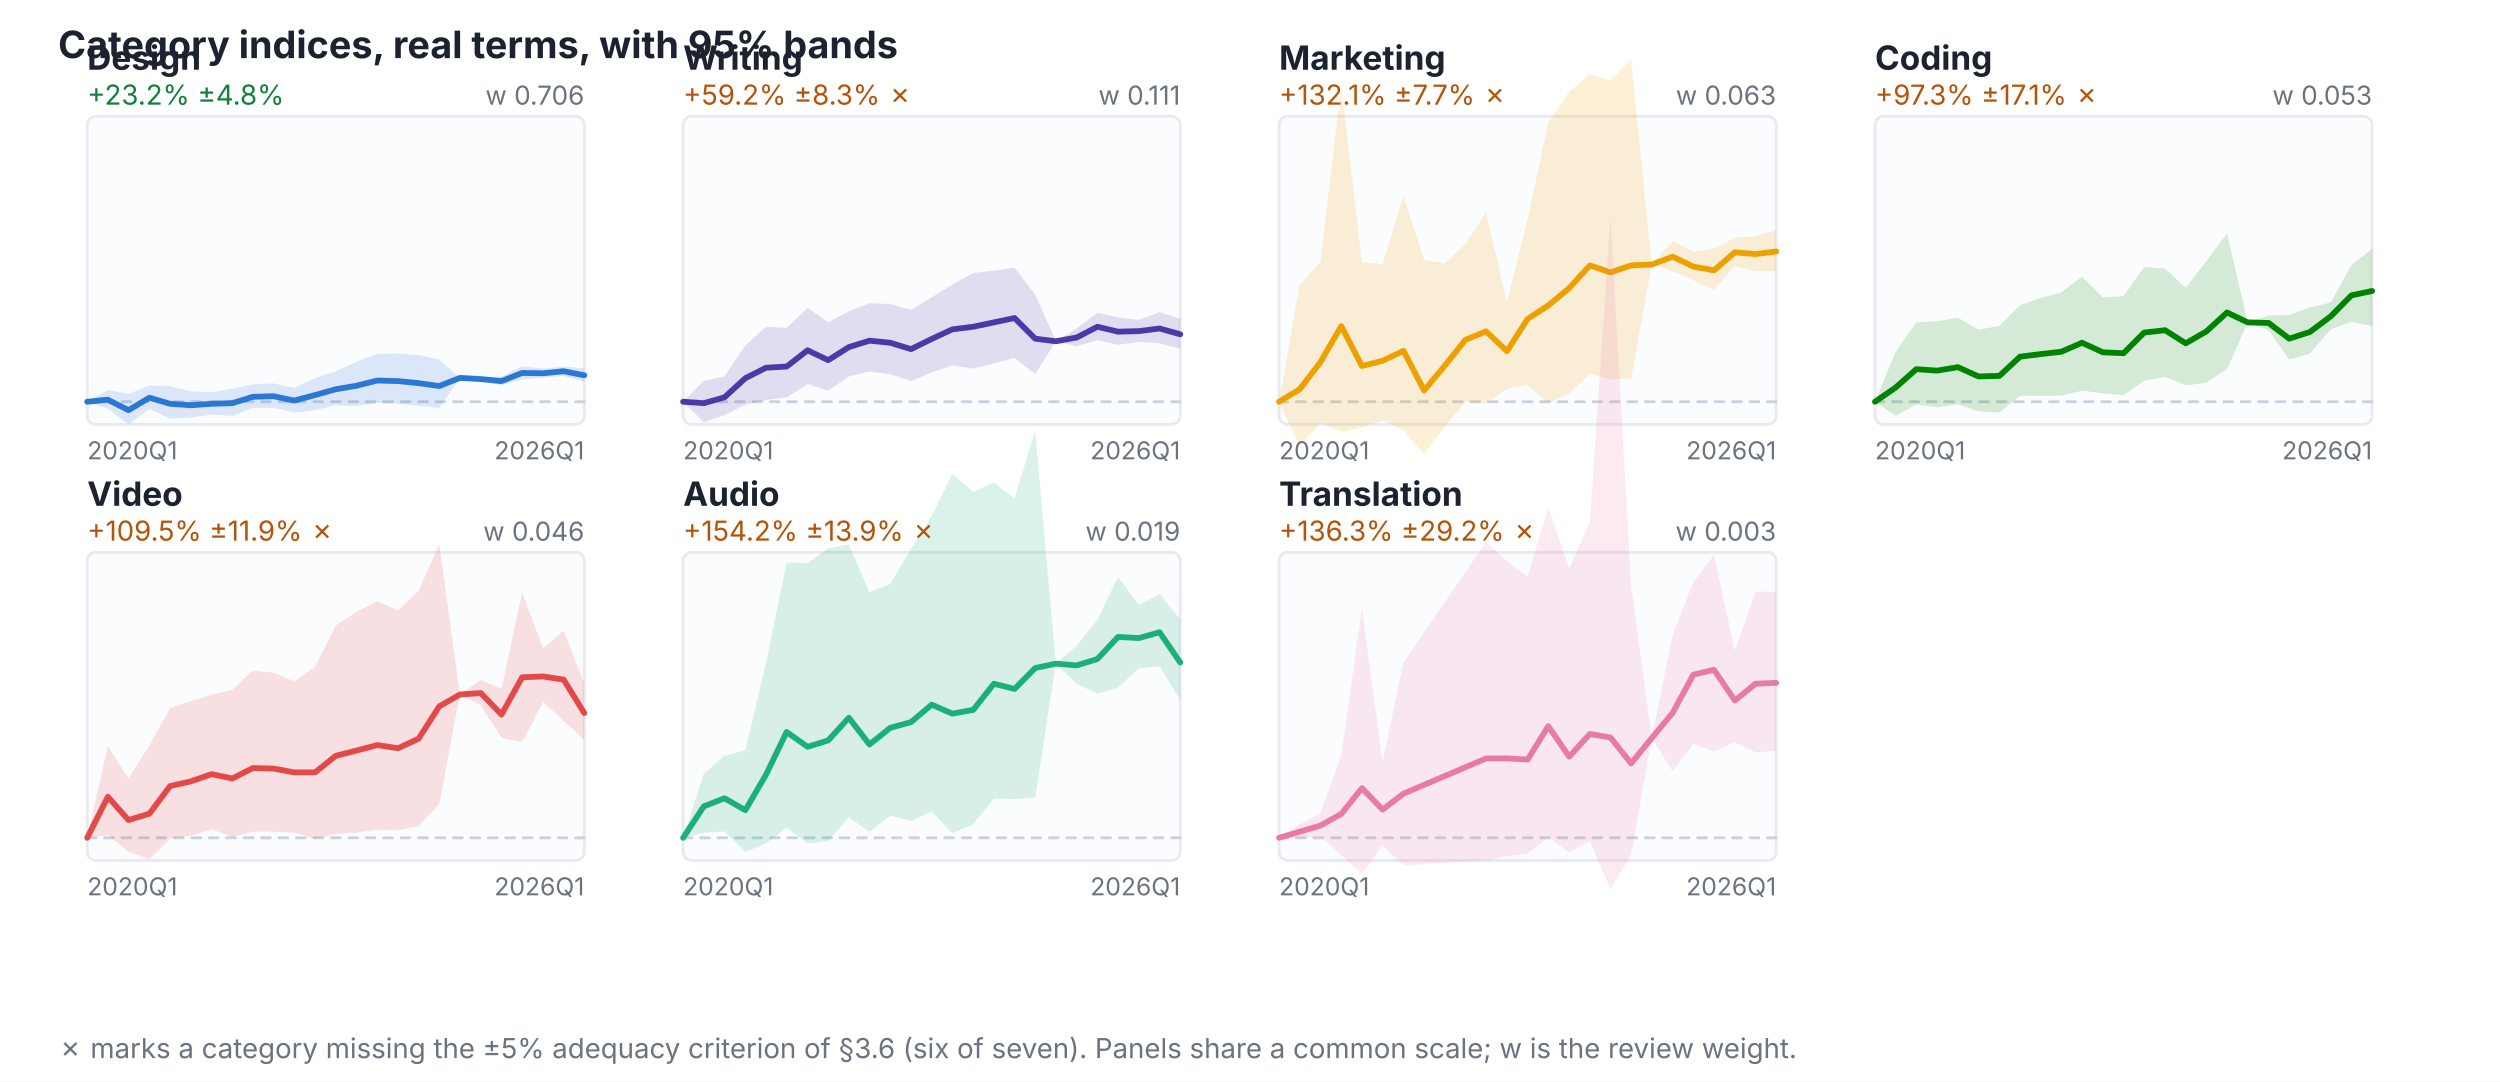
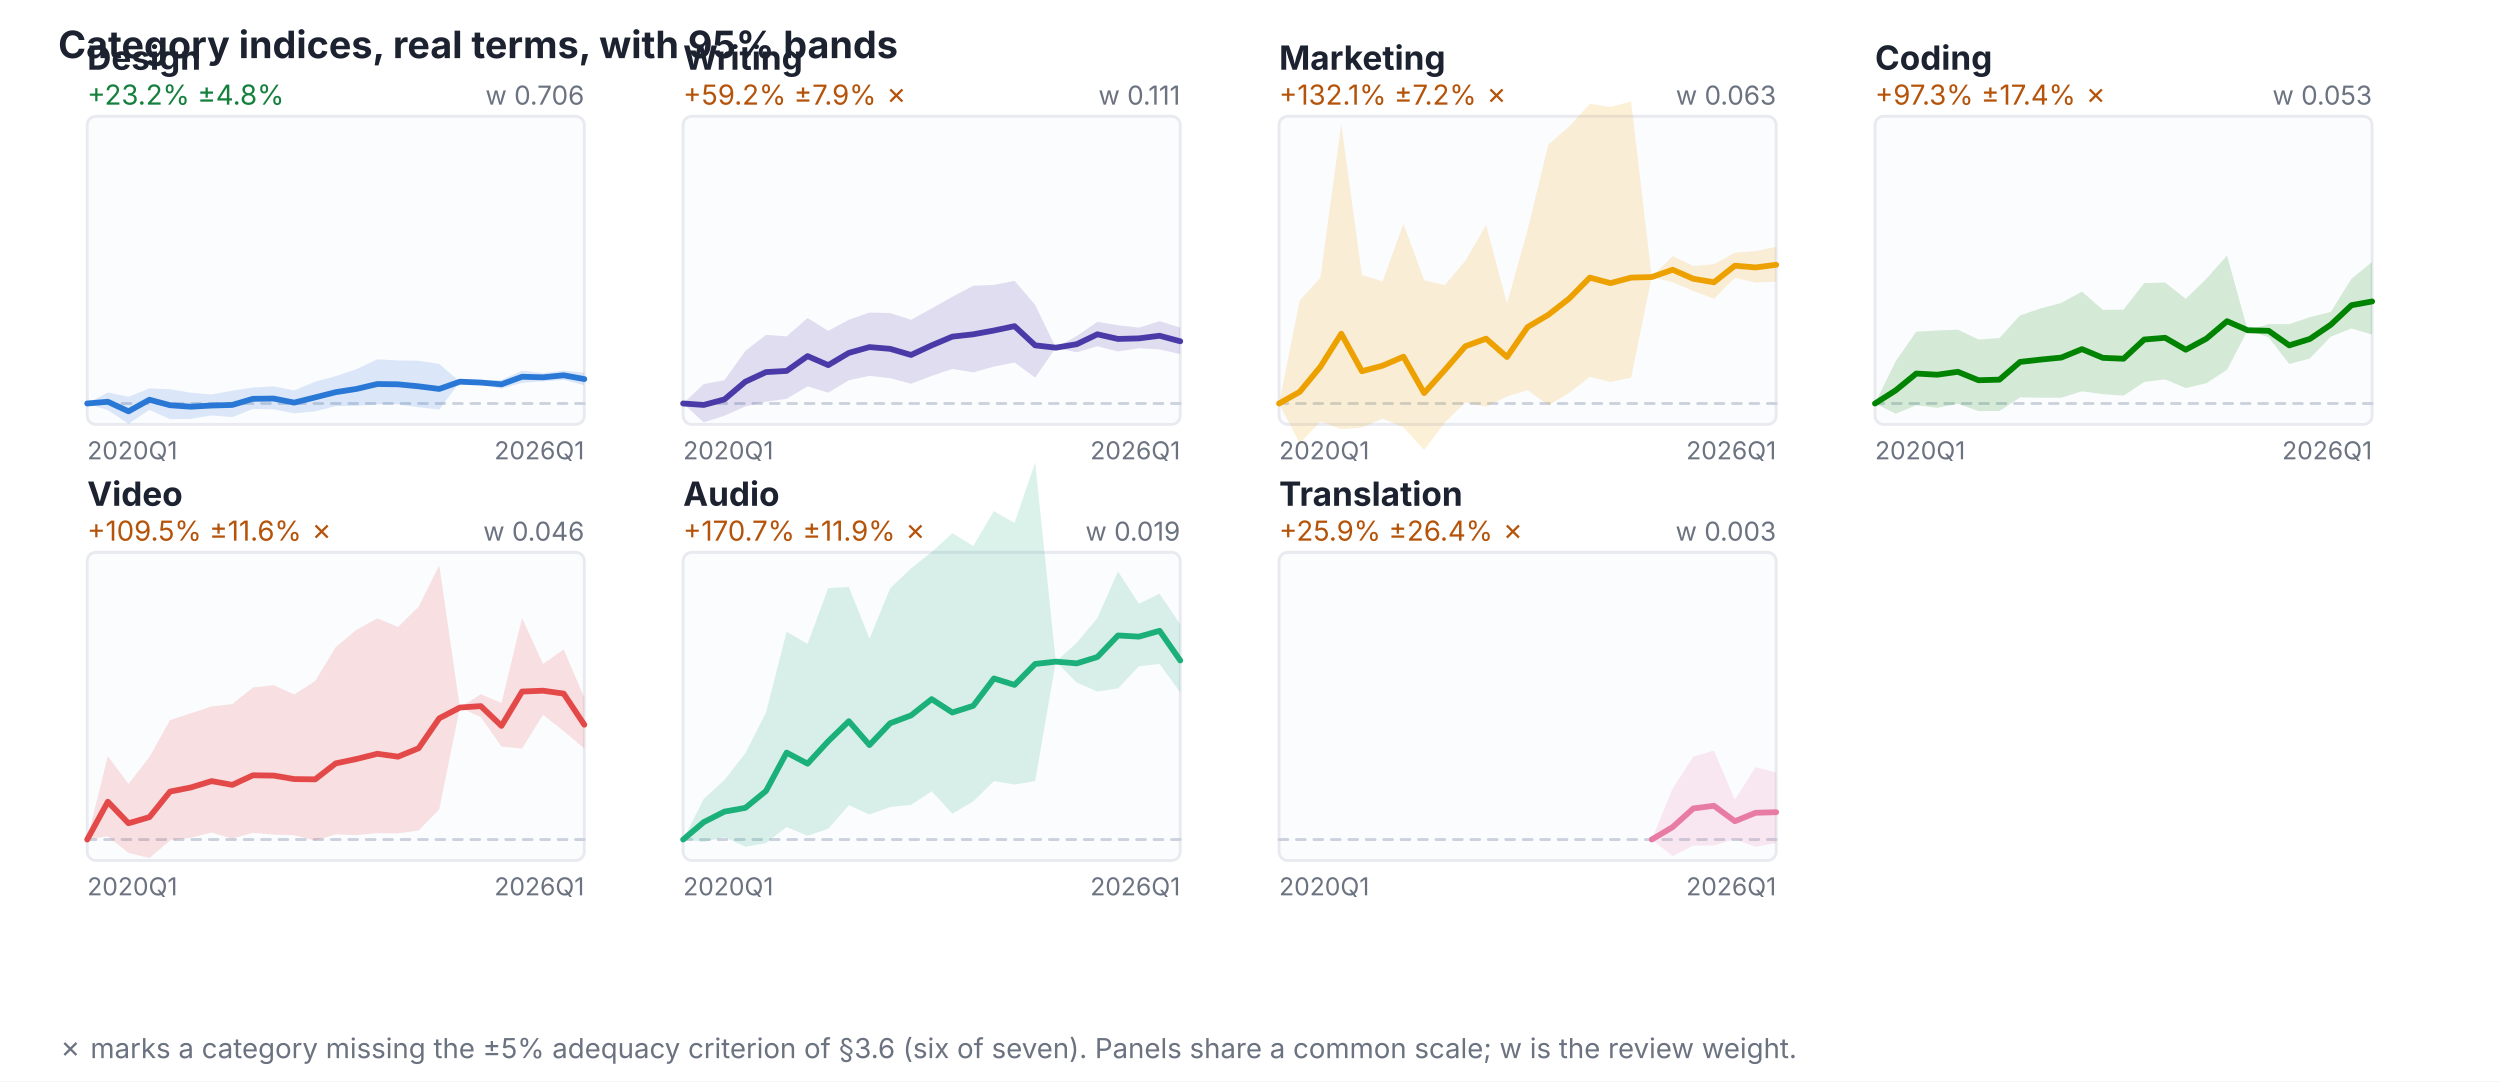
<svg xmlns="http://www.w3.org/2000/svg" viewBox="0 0 860 372" width="860" height="372" role="img" aria-labelledby="t d">
  <rect width="860" height="372" fill="#ffffff" />
  <text x="20.0" y="20.0" font-family="Inter, system-ui, -apple-system, Segoe UI, Roboto, Helvetica, Arial, sans-serif" font-size="13" fill="#1c2230" text-anchor="start" font-weight="700">Category indices, real terms, with 95% bands</text>
  <rect x="30" y="40" width="171" height="106" fill="#fbfcfe" stroke="#e8eaf0" stroke-width="1" rx="3" />
-   <path d="M 30 138.2 L 201 138.2" fill="none" stroke="#cbd2de" stroke-width="1" stroke-linejoin="round" stroke-linecap="round" opacity="1.0" stroke-dasharray="3 3" />
-   <path d="M 30.0 138.2 L 37.1 134.2 L 44.2 135.5 L 51.4 132.6 L 58.5 132.8 L 65.6 134.6 L 72.8 134.9 L 79.9 133.7 L 87.0 132.2 L 94.1 131.9 L 101.2 133.4 L 108.4 130.0 L 115.5 127.7 L 122.6 124.5 L 129.8 121.7 L 136.9 121.6 L 144.0 122.2 L 151.1 123.7 L 158.2 130.0 L 165.4 129.7 L 172.5 129.5 L 179.6 126.0 L 186.8 126.8 L 193.9 126.1 L 201.0 126.7 L 201.0 131.4 L 193.9 129.3 L 186.8 129.9 L 179.6 130.5 L 172.5 132.6 L 165.4 131.0 L 158.2 130.0 L 151.1 140.3 L 144.0 139.6 L 136.9 138.9 L 129.8 138.6 L 122.6 139.7 L 115.5 139.4 L 108.4 141.1 L 101.2 141.9 L 94.1 140.3 L 87.0 140.3 L 79.9 143.1 L 72.8 142.6 L 65.6 143.6 L 58.5 144.1 L 51.4 140.6 L 44.2 146.0 L 37.1 140.6 L 30.0 138.2 Z" fill="#2a78d6" stroke="none" stroke-width="0" stroke-linejoin="round" stroke-linecap="round" opacity="0.16" />
-   <path d="M 30.0 138.2 L 37.1 137.5 L 44.2 141.1 L 51.4 136.8 L 58.5 138.9 L 65.6 139.4 L 72.8 138.9 L 79.9 138.7 L 87.0 136.5 L 94.1 136.3 L 101.2 137.8 L 108.4 135.9 L 115.5 133.9 L 122.6 132.7 L 129.8 130.9 L 136.9 131.1 L 144.0 131.8 L 151.1 132.8 L 158.2 130.0 L 165.4 130.4 L 172.5 131.1 L 179.6 128.3 L 186.8 128.4 L 193.9 127.7 L 201.0 129.1" fill="none" stroke="#2a78d6" stroke-width="2.0" stroke-linejoin="round" stroke-linecap="round" opacity="1.0" />
+   <path d="M 30 138.8 L 201 138.8" fill="none" stroke="#cbd2de" stroke-width="1" stroke-linejoin="round" stroke-linecap="round" opacity="1.0" stroke-dasharray="3 3" />
+   <path d="M 30.0 138.8 L 37.1 135.0 L 44.2 136.5 L 51.4 133.6 L 58.5 133.9 L 65.6 135.1 L 72.8 135.7 L 79.9 134.4 L 87.0 133.3 L 94.1 132.9 L 101.2 134.3 L 108.4 131.3 L 115.5 129.4 L 122.6 127.0 L 129.8 123.6 L 136.9 124.0 L 144.0 124.1 L 151.1 125.2 L 158.2 131.3 L 165.4 131.0 L 172.5 130.7 L 179.6 127.5 L 186.8 128.3 L 193.9 127.5 L 201.0 128.2 L 201.0 132.5 L 193.9 130.7 L 186.8 131.2 L 179.6 131.7 L 172.5 133.7 L 165.4 132.2 L 158.2 131.3 L 151.1 140.9 L 144.0 140.1 L 136.9 139.1 L 129.8 139.1 L 122.6 139.6 L 115.5 139.7 L 108.4 141.5 L 101.2 142.2 L 94.1 140.8 L 87.0 140.7 L 79.9 143.5 L 72.8 142.9 L 65.6 144.1 L 58.5 144.2 L 51.4 141.0 L 44.2 145.8 L 37.1 141.1 L 30.0 138.8 Z" fill="#2a78d6" stroke="none" stroke-width="0" stroke-linejoin="round" stroke-linecap="round" opacity="0.16" />
+   <path d="M 30.0 138.8 L 37.1 138.2 L 44.2 141.5 L 51.4 137.5 L 58.5 139.4 L 65.6 139.9 L 72.8 139.5 L 79.9 139.3 L 87.0 137.2 L 94.1 137.1 L 101.2 138.5 L 108.4 136.7 L 115.5 134.9 L 122.6 133.8 L 129.8 132.1 L 136.9 132.2 L 144.0 132.9 L 151.1 133.8 L 158.2 131.3 L 165.4 131.6 L 172.5 132.2 L 179.6 129.6 L 186.8 129.8 L 193.9 129.1 L 201.0 130.4" fill="none" stroke="#2a78d6" stroke-width="2.0" stroke-linejoin="round" stroke-linecap="round" opacity="1.0" />
  <text x="30.0" y="24.0" font-family="Inter, system-ui, -apple-system, Segoe UI, Roboto, Helvetica, Arial, sans-serif" font-size="11.5" fill="#1c2230" text-anchor="start" font-weight="700">Design</text>
  <text x="30.0" y="36.0" font-family="Inter, system-ui, -apple-system, Segoe UI, Roboto, Helvetica, Arial, sans-serif" font-size="9.5" fill="#15803d" text-anchor="start" font-weight="400">+23.2%  ±4.8%</text>
  <text x="201.0" y="36.0" font-family="Inter, system-ui, -apple-system, Segoe UI, Roboto, Helvetica, Arial, sans-serif" font-size="9" fill="#6b7280" text-anchor="end" font-weight="400">w 0.706</text>
  <text x="30.0" y="158.0" font-family="Inter, system-ui, -apple-system, Segoe UI, Roboto, Helvetica, Arial, sans-serif" font-size="8.5" fill="#6b7280" text-anchor="start" font-weight="400">2020Q1</text>
  <text x="201.0" y="158.0" font-family="Inter, system-ui, -apple-system, Segoe UI, Roboto, Helvetica, Arial, sans-serif" font-size="8.5" fill="#6b7280" text-anchor="end" font-weight="400">2026Q1</text>
  <rect x="235" y="40" width="171" height="106" fill="#fbfcfe" stroke="#e8eaf0" stroke-width="1" rx="3" />
-   <path d="M 235 138.2 L 406 138.2" fill="none" stroke="#cbd2de" stroke-width="1" stroke-linejoin="round" stroke-linecap="round" opacity="1.0" stroke-dasharray="3 3" />
-   <path d="M 235.0 138.2 L 242.1 131.0 L 249.2 129.5 L 256.4 118.8 L 263.5 112.4 L 270.6 112.8 L 277.8 105.9 L 284.9 110.8 L 292.0 107.1 L 299.1 104.3 L 306.2 104.6 L 313.4 106.6 L 320.5 102.3 L 327.6 97.9 L 334.8 93.9 L 341.9 93.1 L 349.0 92.1 L 356.1 101.3 L 363.2 117.4 L 370.4 113.0 L 377.5 107.6 L 384.6 109.2 L 391.8 110.0 L 398.9 107.4 L 406.0 109.7 L 406.0 120.0 L 398.9 118.1 L 391.8 117.6 L 384.6 118.6 L 377.5 117.0 L 370.4 119.1 L 363.2 117.4 L 356.1 128.7 L 349.0 123.1 L 341.9 125.0 L 334.8 126.8 L 327.6 125.7 L 320.5 128.1 L 313.4 131.1 L 306.2 128.7 L 299.1 127.8 L 292.0 129.5 L 284.9 134.4 L 277.8 132.1 L 270.6 136.7 L 263.5 137.6 L 256.4 139.2 L 249.2 142.8 L 242.1 145.2 L 235.0 138.2 Z" fill="#4a3aa7" stroke="none" stroke-width="0" stroke-linejoin="round" stroke-linecap="round" opacity="0.16" />
-   <path d="M 235.0 138.2 L 242.1 138.7 L 249.2 136.7 L 256.4 130.1 L 263.5 126.5 L 270.6 126.1 L 277.8 120.5 L 284.9 123.9 L 292.0 119.4 L 299.1 117.2 L 306.2 117.9 L 313.4 120.1 L 320.5 116.6 L 327.6 113.3 L 334.8 112.4 L 341.9 110.9 L 349.0 109.4 L 356.1 116.5 L 363.2 117.4 L 370.4 116.1 L 377.5 112.4 L 384.6 114.1 L 391.8 113.9 L 398.9 113.0 L 406.0 115.0" fill="none" stroke="#4a3aa7" stroke-width="2.0" stroke-linejoin="round" stroke-linecap="round" opacity="1.0" />
+   <path d="M 235 138.8 L 406 138.8" fill="none" stroke="#cbd2de" stroke-width="1" stroke-linejoin="round" stroke-linecap="round" opacity="1.0" stroke-dasharray="3 3" />
+   <path d="M 235.0 138.8 L 242.1 132.1 L 249.2 130.8 L 256.4 120.7 L 263.5 115.2 L 270.6 115.7 L 277.8 109.4 L 284.9 113.8 L 292.0 110.0 L 299.1 107.5 L 306.2 107.7 L 313.4 110.0 L 320.5 106.1 L 327.6 102.1 L 334.8 98.3 L 341.9 98.0 L 349.0 96.6 L 356.1 104.9 L 363.2 119.6 L 370.4 115.6 L 377.5 110.7 L 384.6 111.9 L 391.8 112.7 L 398.9 110.5 L 406.0 112.7 L 406.0 121.8 L 398.9 120.2 L 391.8 119.8 L 384.6 120.9 L 377.5 119.1 L 370.4 121.2 L 363.2 119.6 L 356.1 129.9 L 349.0 124.7 L 341.9 126.1 L 334.8 128.1 L 327.6 126.9 L 320.5 129.3 L 313.4 132.0 L 306.2 130.1 L 299.1 129.3 L 292.0 130.8 L 284.9 135.1 L 277.8 132.9 L 270.6 137.2 L 263.5 138.2 L 256.4 139.8 L 249.2 143.0 L 242.1 145.3 L 235.0 138.8 Z" fill="#4a3aa7" stroke="none" stroke-width="0" stroke-linejoin="round" stroke-linecap="round" opacity="0.16" />
+   <path d="M 235.0 138.8 L 242.1 139.3 L 249.2 137.4 L 256.4 131.3 L 263.5 128.0 L 270.6 127.6 L 277.8 122.5 L 284.9 125.6 L 292.0 121.4 L 299.1 119.4 L 306.2 120.0 L 313.4 122.1 L 320.5 118.8 L 327.6 115.8 L 334.8 115.0 L 341.9 113.7 L 349.0 112.2 L 356.1 118.8 L 363.2 119.6 L 370.4 118.4 L 377.5 115.0 L 384.6 116.6 L 391.8 116.4 L 398.9 115.5 L 406.0 117.4" fill="none" stroke="#4a3aa7" stroke-width="2.0" stroke-linejoin="round" stroke-linecap="round" opacity="1.0" />
  <text x="235.0" y="24.0" font-family="Inter, system-ui, -apple-system, Segoe UI, Roboto, Helvetica, Arial, sans-serif" font-size="11.5" fill="#1c2230" text-anchor="start" font-weight="700">Writing</text>
-   <text x="235.0" y="36.0" font-family="Inter, system-ui, -apple-system, Segoe UI, Roboto, Helvetica, Arial, sans-serif" font-size="9.5" fill="#b45309" text-anchor="start" font-weight="400">+59.2%  ±8.3%  ✗</text>
+   <text x="235.0" y="36.0" font-family="Inter, system-ui, -apple-system, Segoe UI, Roboto, Helvetica, Arial, sans-serif" font-size="9.5" fill="#b45309" text-anchor="start" font-weight="400">+59.2%  ±7.9%  ✗</text>
  <text x="406.0" y="36.0" font-family="Inter, system-ui, -apple-system, Segoe UI, Roboto, Helvetica, Arial, sans-serif" font-size="9" fill="#6b7280" text-anchor="end" font-weight="400">w 0.111</text>
  <text x="235.0" y="158.0" font-family="Inter, system-ui, -apple-system, Segoe UI, Roboto, Helvetica, Arial, sans-serif" font-size="8.5" fill="#6b7280" text-anchor="start" font-weight="400">2020Q1</text>
  <text x="406.0" y="158.0" font-family="Inter, system-ui, -apple-system, Segoe UI, Roboto, Helvetica, Arial, sans-serif" font-size="8.5" fill="#6b7280" text-anchor="end" font-weight="400">2026Q1</text>
  <rect x="440" y="40" width="171" height="106" fill="#fbfcfe" stroke="#e8eaf0" stroke-width="1" rx="3" />
-   <path d="M 440 138.2 L 611 138.2" fill="none" stroke="#cbd2de" stroke-width="1" stroke-linejoin="round" stroke-linecap="round" opacity="1.0" stroke-dasharray="3 3" />
-   <path d="M 440.0 138.2 L 447.1 97.8 L 454.2 90.2 L 461.4 29.5 L 468.5 90.2 L 475.6 90.8 L 482.8 67.6 L 489.9 89.4 L 497.0 90.6 L 504.1 83.9 L 511.2 73.1 L 518.4 104.1 L 525.5 75.4 L 532.6 42.3 L 539.8 31.5 L 546.9 25.6 L 554.0 27.6 L 561.1 20.3 L 568.2 91.0 L 575.4 83.0 L 582.5 86.7 L 589.6 85.5 L 596.8 81.8 L 603.9 81.2 L 611.0 79.3 L 611.0 93.2 L 603.9 93.3 L 596.8 91.5 L 589.6 99.8 L 582.5 96.4 L 575.4 93.3 L 568.2 91.0 L 561.1 130.2 L 554.0 130.6 L 546.9 128.5 L 539.8 135.4 L 532.6 138.7 L 525.5 132.4 L 518.4 133.7 L 511.2 138.8 L 504.1 138.2 L 497.0 146.7 L 489.9 156.2 L 482.8 148.1 L 475.6 144.6 L 468.5 147.0 L 461.4 148.6 L 454.2 145.4 L 447.1 153.6 L 440.0 138.2 Z" fill="#eda100" stroke="none" stroke-width="0" stroke-linejoin="round" stroke-linecap="round" opacity="0.16" />
-   <path d="M 440.0 138.2 L 447.1 133.9 L 454.2 124.6 L 461.4 112.2 L 468.5 125.9 L 475.6 124.1 L 482.8 120.7 L 489.9 134.3 L 497.0 125.8 L 504.1 116.9 L 511.2 114.0 L 518.4 120.8 L 525.5 109.7 L 532.6 105.1 L 539.8 99.1 L 546.9 91.3 L 554.0 93.7 L 561.1 91.3 L 568.2 91.0 L 575.4 88.3 L 582.5 91.7 L 589.6 93.0 L 596.8 86.8 L 603.9 87.4 L 611.0 86.5" fill="none" stroke="#eda100" stroke-width="2.0" stroke-linejoin="round" stroke-linecap="round" opacity="1.0" />
+   <path d="M 440 138.8 L 611 138.8" fill="none" stroke="#cbd2de" stroke-width="1" stroke-linejoin="round" stroke-linecap="round" opacity="1.0" stroke-dasharray="3 3" />
+   <path d="M 440.0 138.8 L 447.1 103.3 L 454.2 95.6 L 461.4 42.7 L 468.5 94.6 L 475.6 96.8 L 482.8 77.0 L 489.9 96.4 L 497.0 98.1 L 504.1 89.7 L 511.2 77.4 L 518.4 104.4 L 525.5 79.1 L 532.6 49.8 L 539.8 43.5 L 546.9 35.7 L 554.0 36.8 L 561.1 34.9 L 568.2 95.3 L 575.4 88.1 L 582.5 91.5 L 589.6 90.9 L 596.8 86.9 L 603.9 86.4 L 611.0 84.9 L 611.0 96.9 L 603.9 97.2 L 596.8 95.6 L 589.6 102.8 L 582.5 100.1 L 575.4 97.1 L 568.2 95.3 L 561.1 129.9 L 554.0 131.4 L 546.9 129.6 L 539.8 135.2 L 532.6 139.4 L 525.5 134.2 L 518.4 136.4 L 511.2 139.9 L 504.1 138.4 L 497.0 145.4 L 489.9 154.8 L 482.8 147.0 L 475.6 144.0 L 468.5 147.1 L 461.4 147.6 L 454.2 145.0 L 447.1 152.5 L 440.0 138.8 Z" fill="#eda100" stroke="none" stroke-width="0" stroke-linejoin="round" stroke-linecap="round" opacity="0.16" />
+   <path d="M 440.0 138.8 L 447.1 134.8 L 454.2 126.2 L 461.4 114.8 L 468.5 127.7 L 475.6 125.8 L 482.8 122.7 L 489.9 135.2 L 497.0 127.3 L 504.1 119.1 L 511.2 116.5 L 518.4 122.8 L 525.5 112.5 L 532.6 108.3 L 539.8 102.7 L 546.9 95.5 L 554.0 97.4 L 561.1 95.5 L 568.2 95.3 L 575.4 92.8 L 582.5 95.9 L 589.6 97.1 L 596.8 91.4 L 603.9 92.0 L 611.0 91.1" fill="none" stroke="#eda100" stroke-width="2.0" stroke-linejoin="round" stroke-linecap="round" opacity="1.0" />
  <text x="440.0" y="24.0" font-family="Inter, system-ui, -apple-system, Segoe UI, Roboto, Helvetica, Arial, sans-serif" font-size="11.5" fill="#1c2230" text-anchor="start" font-weight="700">Marketing</text>
-   <text x="440.0" y="36.0" font-family="Inter, system-ui, -apple-system, Segoe UI, Roboto, Helvetica, Arial, sans-serif" font-size="9.5" fill="#b45309" text-anchor="start" font-weight="400">+132.1%  ±7.7%  ✗</text>
+   <text x="440.0" y="36.0" font-family="Inter, system-ui, -apple-system, Segoe UI, Roboto, Helvetica, Arial, sans-serif" font-size="9.5" fill="#b45309" text-anchor="start" font-weight="400">+132.1%  ±7.2%  ✗</text>
  <text x="611.0" y="36.0" font-family="Inter, system-ui, -apple-system, Segoe UI, Roboto, Helvetica, Arial, sans-serif" font-size="9" fill="#6b7280" text-anchor="end" font-weight="400">w 0.063</text>
  <text x="440.0" y="158.0" font-family="Inter, system-ui, -apple-system, Segoe UI, Roboto, Helvetica, Arial, sans-serif" font-size="8.5" fill="#6b7280" text-anchor="start" font-weight="400">2020Q1</text>
  <text x="611.0" y="158.0" font-family="Inter, system-ui, -apple-system, Segoe UI, Roboto, Helvetica, Arial, sans-serif" font-size="8.5" fill="#6b7280" text-anchor="end" font-weight="400">2026Q1</text>
  <rect x="645" y="40" width="171" height="106" fill="#fbfcfe" stroke="#e8eaf0" stroke-width="1" rx="3" />
-   <path d="M 645 138.2 L 816 138.2" fill="none" stroke="#cbd2de" stroke-width="1" stroke-linejoin="round" stroke-linecap="round" opacity="1.0" stroke-dasharray="3 3" />
-   <path d="M 645.0 138.2 L 652.1 121.0 L 659.2 110.9 L 666.4 110.5 L 673.5 109.3 L 680.6 113.4 L 687.8 112.1 L 694.9 105.0 L 702.0 102.5 L 709.1 100.6 L 716.2 95.2 L 723.4 102.3 L 730.5 101.9 L 737.6 91.8 L 744.8 92.4 L 751.9 99.0 L 759.0 89.8 L 766.1 80.3 L 773.2 110.9 L 780.4 108.5 L 787.5 108.3 L 794.6 105.8 L 801.8 104.0 L 808.9 91.2 L 816.0 85.7 L 816.0 112.2 L 808.9 110.7 L 801.8 113.3 L 794.6 121.6 L 787.5 123.7 L 780.4 113.6 L 773.2 110.9 L 766.1 127.0 L 759.0 131.6 L 751.9 132.6 L 744.8 129.6 L 737.6 131.0 L 730.5 135.9 L 723.4 135.3 L 716.2 134.4 L 709.1 136.1 L 702.0 136.1 L 694.9 136.1 L 687.8 141.9 L 680.6 141.5 L 673.5 139.1 L 666.4 140.1 L 659.2 139.1 L 652.1 143.0 L 645.0 138.2 Z" fill="#008300" stroke="none" stroke-width="0" stroke-linejoin="round" stroke-linecap="round" opacity="0.16" />
-   <path d="M 645.0 138.2 L 652.1 133.3 L 659.2 127.0 L 666.4 127.5 L 673.5 126.3 L 680.6 129.5 L 687.8 129.3 L 694.9 122.7 L 702.0 121.8 L 709.1 121.0 L 716.2 117.9 L 723.4 121.2 L 730.5 121.5 L 737.6 114.4 L 744.8 113.6 L 751.9 118.1 L 759.0 114.0 L 766.1 107.5 L 773.2 110.9 L 780.4 111.1 L 787.5 116.5 L 794.6 114.2 L 801.8 108.8 L 808.9 101.6 L 816.0 100.1" fill="none" stroke="#008300" stroke-width="2.0" stroke-linejoin="round" stroke-linecap="round" opacity="1.0" />
+   <path d="M 645 138.8 L 816 138.8" fill="none" stroke="#cbd2de" stroke-width="1" stroke-linejoin="round" stroke-linecap="round" opacity="1.0" stroke-dasharray="3 3" />
+   <path d="M 645.0 138.8 L 652.1 124.3 L 659.2 114.1 L 666.4 113.7 L 673.5 113.4 L 680.6 116.8 L 687.8 116.3 L 694.9 108.5 L 702.0 106.1 L 709.1 104.2 L 716.2 100.3 L 723.4 106.6 L 730.5 106.5 L 737.6 97.4 L 744.8 97.2 L 751.9 102.8 L 759.0 95.9 L 766.1 87.9 L 773.2 113.6 L 780.4 111.5 L 787.5 111.5 L 794.6 109.1 L 801.8 107.3 L 808.9 95.9 L 816.0 90.1 L 816.0 115.1 L 808.9 113.0 L 801.8 115.8 L 794.6 123.3 L 787.5 125.2 L 780.4 116.0 L 773.2 113.6 L 766.1 127.2 L 759.0 131.8 L 751.9 133.5 L 744.8 130.5 L 737.6 131.4 L 730.5 136.1 L 723.4 135.6 L 716.2 134.6 L 709.1 136.8 L 702.0 136.8 L 694.9 136.7 L 687.8 141.4 L 680.6 141.4 L 673.5 138.9 L 666.4 140.3 L 659.2 139.4 L 652.1 142.3 L 645.0 138.8 Z" fill="#008300" stroke="none" stroke-width="0" stroke-linejoin="round" stroke-linecap="round" opacity="0.16" />
+   <path d="M 645.0 138.8 L 652.1 134.3 L 659.2 128.5 L 666.4 128.9 L 673.5 127.9 L 680.6 130.8 L 687.8 130.6 L 694.9 124.5 L 702.0 123.7 L 709.1 123.0 L 716.2 120.1 L 723.4 123.1 L 730.5 123.4 L 737.6 116.8 L 744.8 116.2 L 751.9 120.3 L 759.0 116.5 L 766.1 110.5 L 773.2 113.6 L 780.4 113.8 L 787.5 118.8 L 794.6 116.6 L 801.8 111.7 L 808.9 105.0 L 816.0 103.7" fill="none" stroke="#008300" stroke-width="2.0" stroke-linejoin="round" stroke-linecap="round" opacity="1.0" />
  <text x="645.0" y="24.0" font-family="Inter, system-ui, -apple-system, Segoe UI, Roboto, Helvetica, Arial, sans-serif" font-size="11.5" fill="#1c2230" text-anchor="start" font-weight="700">Coding</text>
-   <text x="645.0" y="36.0" font-family="Inter, system-ui, -apple-system, Segoe UI, Roboto, Helvetica, Arial, sans-serif" font-size="9.5" fill="#b45309" text-anchor="start" font-weight="400">+97.3%  ±17.1%  ✗</text>
+   <text x="645.0" y="36.0" font-family="Inter, system-ui, -apple-system, Segoe UI, Roboto, Helvetica, Arial, sans-serif" font-size="9.5" fill="#b45309" text-anchor="start" font-weight="400">+97.3%  ±17.4%  ✗</text>
  <text x="816.0" y="36.0" font-family="Inter, system-ui, -apple-system, Segoe UI, Roboto, Helvetica, Arial, sans-serif" font-size="9" fill="#6b7280" text-anchor="end" font-weight="400">w 0.053</text>
  <text x="645.0" y="158.0" font-family="Inter, system-ui, -apple-system, Segoe UI, Roboto, Helvetica, Arial, sans-serif" font-size="8.5" fill="#6b7280" text-anchor="start" font-weight="400">2020Q1</text>
  <text x="816.0" y="158.0" font-family="Inter, system-ui, -apple-system, Segoe UI, Roboto, Helvetica, Arial, sans-serif" font-size="8.5" fill="#6b7280" text-anchor="end" font-weight="400">2026Q1</text>
  <rect x="30" y="190" width="171" height="106" fill="#fbfcfe" stroke="#e8eaf0" stroke-width="1" rx="3" />
-   <path d="M 30 288.2 L 201 288.2" fill="none" stroke="#cbd2de" stroke-width="1" stroke-linejoin="round" stroke-linecap="round" opacity="1.0" stroke-dasharray="3 3" />
-   <path d="M 30.0 288.2 L 37.1 256.6 L 44.2 267.8 L 51.4 256.4 L 58.5 243.6 L 65.6 241.2 L 72.8 239.0 L 79.9 237.3 L 87.0 230.7 L 94.1 231.4 L 101.2 234.4 L 108.4 229.3 L 115.5 215.2 L 122.6 210.5 L 129.8 206.8 L 136.9 210.0 L 144.0 203.2 L 151.1 187.2 L 158.2 238.9 L 165.4 233.9 L 172.5 236.9 L 179.6 203.8 L 186.8 223.0 L 193.9 217.0 L 201.0 235.0 L 201.0 254.5 L 193.9 248.0 L 186.8 241.5 L 179.6 255.3 L 172.5 253.8 L 165.4 242.7 L 158.2 238.9 L 151.1 276.6 L 144.0 284.2 L 136.9 285.6 L 129.8 285.4 L 122.6 286.4 L 115.5 286.9 L 108.4 288.6 L 101.2 286.4 L 94.1 286.1 L 87.0 286.1 L 79.9 287.9 L 72.8 285.2 L 65.6 287.5 L 58.5 288.5 L 51.4 295.6 L 44.2 293.0 L 37.1 287.3 L 30.0 288.2 Z" fill="#e34948" stroke="none" stroke-width="0" stroke-linejoin="round" stroke-linecap="round" opacity="0.16" />
-   <path d="M 30.0 288.2 L 37.1 274.1 L 44.2 282.1 L 51.4 279.9 L 58.5 270.4 L 65.6 268.8 L 72.8 266.3 L 79.9 267.8 L 87.0 264.2 L 94.1 264.4 L 101.2 265.7 L 108.4 265.7 L 115.5 260.0 L 122.6 258.2 L 129.8 256.3 L 136.9 257.4 L 144.0 254.1 L 151.1 243.0 L 158.2 238.9 L 165.4 238.4 L 172.5 245.8 L 179.6 233.0 L 186.8 232.7 L 193.9 233.8 L 201.0 245.3" fill="none" stroke="#e34948" stroke-width="2.0" stroke-linejoin="round" stroke-linecap="round" opacity="1.0" />
+   <path d="M 30 288.8 L 201 288.8" fill="none" stroke="#cbd2de" stroke-width="1" stroke-linejoin="round" stroke-linecap="round" opacity="1.0" stroke-dasharray="3 3" />
+   <path d="M 30.0 288.8 L 37.1 260.1 L 44.2 269.7 L 51.4 260.4 L 58.5 247.7 L 65.6 245.4 L 72.8 243.0 L 79.9 242.2 L 87.0 236.5 L 94.1 235.7 L 101.2 238.9 L 108.4 234.3 L 115.5 222.6 L 122.6 216.7 L 129.8 212.7 L 136.9 215.7 L 144.0 208.7 L 151.1 194.5 L 158.2 243.4 L 165.4 238.8 L 172.5 241.8 L 179.6 212.6 L 186.8 228.4 L 193.9 223.4 L 201.0 240.0 L 201.0 257.5 L 193.9 251.5 L 186.8 245.9 L 179.6 257.5 L 172.5 256.8 L 165.4 246.7 L 158.2 243.4 L 151.1 278.4 L 144.0 285.7 L 136.9 286.7 L 129.8 286.6 L 122.6 287.3 L 115.5 287.0 L 108.4 289.2 L 101.2 287.3 L 94.1 287.1 L 87.0 286.5 L 79.9 288.5 L 72.8 286.4 L 65.6 288.2 L 58.5 289.1 L 51.4 295.2 L 44.2 293.4 L 37.1 287.7 L 30.0 288.8 Z" fill="#e34948" stroke="none" stroke-width="0" stroke-linejoin="round" stroke-linecap="round" opacity="0.16" />
+   <path d="M 30.0 288.8 L 37.1 275.8 L 44.2 283.2 L 51.4 281.1 L 58.5 272.3 L 65.6 270.9 L 72.8 268.7 L 79.9 270.0 L 87.0 266.7 L 94.1 266.8 L 101.2 268.0 L 108.4 268.1 L 115.5 262.6 L 122.6 261.1 L 129.8 259.3 L 136.9 260.3 L 144.0 257.4 L 151.1 247.1 L 158.2 243.4 L 165.4 242.9 L 172.5 249.7 L 179.6 237.9 L 186.8 237.6 L 193.9 238.6 L 201.0 249.3" fill="none" stroke="#e34948" stroke-width="2.0" stroke-linejoin="round" stroke-linecap="round" opacity="1.0" />
  <text x="30.0" y="174.0" font-family="Inter, system-ui, -apple-system, Segoe UI, Roboto, Helvetica, Arial, sans-serif" font-size="11.5" fill="#1c2230" text-anchor="start" font-weight="700">Video</text>
-   <text x="30.0" y="186.0" font-family="Inter, system-ui, -apple-system, Segoe UI, Roboto, Helvetica, Arial, sans-serif" font-size="9.5" fill="#b45309" text-anchor="start" font-weight="400">+109.5%  ±11.9%  ✗</text>
+   <text x="30.0" y="186.0" font-family="Inter, system-ui, -apple-system, Segoe UI, Roboto, Helvetica, Arial, sans-serif" font-size="9.5" fill="#b45309" text-anchor="start" font-weight="400">+109.5%  ±11.6%  ✗</text>
  <text x="201.0" y="186.0" font-family="Inter, system-ui, -apple-system, Segoe UI, Roboto, Helvetica, Arial, sans-serif" font-size="9" fill="#6b7280" text-anchor="end" font-weight="400">w 0.046</text>
  <text x="30.0" y="308.0" font-family="Inter, system-ui, -apple-system, Segoe UI, Roboto, Helvetica, Arial, sans-serif" font-size="8.5" fill="#6b7280" text-anchor="start" font-weight="400">2020Q1</text>
  <text x="201.0" y="308.0" font-family="Inter, system-ui, -apple-system, Segoe UI, Roboto, Helvetica, Arial, sans-serif" font-size="8.5" fill="#6b7280" text-anchor="end" font-weight="400">2026Q1</text>
  <rect x="235" y="190" width="171" height="106" fill="#fbfcfe" stroke="#e8eaf0" stroke-width="1" rx="3" />
-   <path d="M 235 288.2 L 406 288.2" fill="none" stroke="#cbd2de" stroke-width="1" stroke-linejoin="round" stroke-linecap="round" opacity="1.0" stroke-dasharray="3 3" />
-   <path d="M 235.0 288.2 L 242.1 266.2 L 249.2 260.0 L 256.4 258.1 L 263.5 228.1 L 270.6 193.5 L 277.8 193.7 L 284.9 188.6 L 292.0 187.3 L 299.1 203.7 L 306.2 200.9 L 313.4 188.8 L 320.5 177.5 L 327.6 162.9 L 334.8 169.2 L 341.9 165.9 L 349.0 171.5 L 356.1 148.1 L 363.2 228.3 L 370.4 222.1 L 377.5 213.2 L 384.6 198.4 L 391.8 208.1 L 398.9 204.4 L 406.0 213.0 L 406.0 240.8 L 398.9 229.2 L 391.8 229.9 L 384.6 236.5 L 377.5 238.6 L 370.4 235.3 L 363.2 228.3 L 356.1 274.3 L 349.0 274.9 L 341.9 274.7 L 334.8 283.6 L 327.6 286.6 L 320.5 279.2 L 313.4 282.4 L 306.2 280.6 L 299.1 286.2 L 292.0 281.1 L 284.9 289.3 L 277.8 290.2 L 270.6 284.7 L 263.5 290.1 L 256.4 293.1 L 249.2 286.0 L 242.1 286.5 L 235.0 288.2 Z" fill="#1baf7a" stroke="none" stroke-width="0" stroke-linejoin="round" stroke-linecap="round" opacity="0.16" />
-   <path d="M 235.0 288.2 L 242.1 277.4 L 249.2 274.6 L 256.4 278.7 L 263.5 266.5 L 270.6 251.8 L 277.8 256.9 L 284.9 254.7 L 292.0 246.9 L 299.1 256.1 L 306.2 250.4 L 313.4 248.4 L 320.5 242.4 L 327.6 245.5 L 334.8 244.2 L 341.9 235.2 L 349.0 237.0 L 356.1 229.8 L 363.2 228.3 L 370.4 228.9 L 377.5 226.7 L 384.6 219.1 L 391.8 219.5 L 398.9 217.5 L 406.0 227.9" fill="none" stroke="#1baf7a" stroke-width="2.0" stroke-linejoin="round" stroke-linecap="round" opacity="1.0" />
+   <path d="M 235 288.8 L 406 288.8" fill="none" stroke="#cbd2de" stroke-width="1" stroke-linejoin="round" stroke-linecap="round" opacity="1.0" stroke-dasharray="3 3" />
+   <path d="M 235.0 288.8 L 242.1 274.8 L 249.2 268.3 L 256.4 259.1 L 263.5 245.1 L 270.6 217.3 L 277.8 221.5 L 284.9 202.3 L 292.0 201.9 L 299.1 219.7 L 306.2 202.4 L 313.4 195.5 L 320.5 189.9 L 327.6 183.4 L 334.8 187.8 L 341.9 175.8 L 349.0 179.9 L 356.1 159.0 L 363.2 227.6 L 370.4 221.1 L 377.5 212.6 L 384.6 196.6 L 391.8 207.7 L 398.9 204.2 L 406.0 214.8 L 406.0 238.2 L 398.9 228.4 L 391.8 229.2 L 384.6 236.8 L 377.5 237.9 L 370.4 234.8 L 363.2 227.6 L 356.1 268.7 L 349.0 269.9 L 341.9 268.7 L 334.8 275.7 L 327.6 279.9 L 320.5 272.2 L 313.4 276.9 L 306.2 277.6 L 299.1 280.2 L 292.0 277.0 L 284.9 285.1 L 277.8 287.5 L 270.6 284.5 L 263.5 290.0 L 256.4 291.3 L 249.2 288.0 L 242.1 289.6 L 235.0 288.8 Z" fill="#1baf7a" stroke="none" stroke-width="0" stroke-linejoin="round" stroke-linecap="round" opacity="0.16" />
+   <path d="M 235.0 288.8 L 242.1 282.8 L 249.2 279.2 L 256.4 277.9 L 263.5 272.1 L 270.6 258.9 L 277.8 262.7 L 284.9 255.0 L 292.0 248.1 L 299.1 256.3 L 306.2 248.8 L 313.4 246.1 L 320.5 240.5 L 327.6 245.1 L 334.8 242.8 L 341.9 233.4 L 349.0 235.6 L 356.1 228.4 L 363.2 227.6 L 370.4 228.2 L 377.5 226.0 L 384.6 218.6 L 391.8 219.0 L 398.9 217.0 L 406.0 227.2" fill="none" stroke="#1baf7a" stroke-width="2.0" stroke-linejoin="round" stroke-linecap="round" opacity="1.0" />
  <text x="235.0" y="174.0" font-family="Inter, system-ui, -apple-system, Segoe UI, Roboto, Helvetica, Arial, sans-serif" font-size="11.5" fill="#1c2230" text-anchor="start" font-weight="700">Audio</text>
-   <text x="235.0" y="186.0" font-family="Inter, system-ui, -apple-system, Segoe UI, Roboto, Helvetica, Arial, sans-serif" font-size="9.5" fill="#b45309" text-anchor="start" font-weight="400">+154.2%  ±13.9%  ✗</text>
+   <text x="235.0" y="186.0" font-family="Inter, system-ui, -apple-system, Segoe UI, Roboto, Helvetica, Arial, sans-serif" font-size="9.5" fill="#b45309" text-anchor="start" font-weight="400">+170.7%  ±11.9%  ✗</text>
  <text x="406.0" y="186.0" font-family="Inter, system-ui, -apple-system, Segoe UI, Roboto, Helvetica, Arial, sans-serif" font-size="9" fill="#6b7280" text-anchor="end" font-weight="400">w 0.019</text>
  <text x="235.0" y="308.0" font-family="Inter, system-ui, -apple-system, Segoe UI, Roboto, Helvetica, Arial, sans-serif" font-size="8.5" fill="#6b7280" text-anchor="start" font-weight="400">2020Q1</text>
  <text x="406.0" y="308.0" font-family="Inter, system-ui, -apple-system, Segoe UI, Roboto, Helvetica, Arial, sans-serif" font-size="8.5" fill="#6b7280" text-anchor="end" font-weight="400">2026Q1</text>
  <rect x="440" y="190" width="171" height="106" fill="#fbfcfe" stroke="#e8eaf0" stroke-width="1" rx="3" />
-   <path d="M 440 288.2 L 611 288.2" fill="none" stroke="#cbd2de" stroke-width="1" stroke-linejoin="round" stroke-linecap="round" opacity="1.0" stroke-dasharray="3 3" />
-   <path d="M 440.0 288.2 L 447.1 283.6 L 454.2 279.7 L 461.4 259.8 L 468.5 209.2 L 475.6 262.1 L 482.8 227.9 L 511.2 186.4 L 518.4 193.0 L 525.5 198.3 L 532.6 174.4 L 539.8 195.5 L 546.9 179.8 L 554.0 74.6 L 561.1 201.3 L 568.2 253.9 L 575.4 218.3 L 582.5 200.3 L 589.6 190.9 L 596.8 223.9 L 603.9 203.5 L 611.0 203.6 L 611.0 258.3 L 603.9 258.8 L 596.8 255.3 L 589.6 258.5 L 582.5 255.9 L 575.4 265.4 L 568.2 253.9 L 561.1 294.1 L 554.0 305.9 L 546.9 289.3 L 539.8 293.3 L 532.6 288.0 L 525.5 293.6 L 518.4 294.5 L 511.2 296.0 L 482.8 297.7 L 475.6 290.8 L 468.5 300.6 L 461.4 294.2 L 454.2 287.9 L 447.1 288.4 L 440.0 288.2 Z" fill="#e87ba4" stroke="none" stroke-width="0" stroke-linejoin="round" stroke-linecap="round" opacity="0.16" />
-   <path d="M 440.0 288.2 L 447.1 286.1 L 454.2 284.0 L 461.4 280.0 L 468.5 271.1 L 475.6 278.5 L 482.8 273.0 L 511.2 260.9 L 518.4 260.9 L 525.5 261.3 L 532.6 249.8 L 539.8 260.3 L 546.9 252.5 L 554.0 253.7 L 561.1 262.6 L 568.2 253.9 L 575.4 245.2 L 582.5 232.1 L 589.6 230.4 L 596.8 241.0 L 603.9 235.2 L 611.0 234.9" fill="none" stroke="#e87ba4" stroke-width="2.0" stroke-linejoin="round" stroke-linecap="round" opacity="1.0" />
+   <path d="M 440 288.8 L 611 288.8" fill="none" stroke="#cbd2de" stroke-width="1" stroke-linejoin="round" stroke-linecap="round" opacity="1.0" stroke-dasharray="3 3" />
+   <path d="M 568.2 288.8 L 575.4 271.2 L 582.5 260.3 L 589.6 258.2 L 596.8 275.1 L 603.9 263.9 L 611.0 265.7 L 611.0 290.0 L 603.9 291.3 L 596.8 288.7 L 589.6 290.8 L 582.5 290.9 L 575.4 294.5 L 568.2 288.8 Z" fill="#e87ba4" stroke="none" stroke-width="0" stroke-linejoin="round" stroke-linecap="round" opacity="0.16" />
+   <path d="M 568.2 288.8 L 575.4 284.5 L 582.5 278.1 L 589.6 277.2 L 596.8 282.5 L 603.9 279.6 L 611.0 279.4" fill="none" stroke="#e87ba4" stroke-width="2.0" stroke-linejoin="round" stroke-linecap="round" opacity="1.0" />
  <text x="440.0" y="174.0" font-family="Inter, system-ui, -apple-system, Segoe UI, Roboto, Helvetica, Arial, sans-serif" font-size="11.5" fill="#1c2230" text-anchor="start" font-weight="700">Translation</text>
-   <text x="440.0" y="186.0" font-family="Inter, system-ui, -apple-system, Segoe UI, Roboto, Helvetica, Arial, sans-serif" font-size="9.5" fill="#b45309" text-anchor="start" font-weight="400">+136.3%  ±29.2%  ✗</text>
+   <text x="440.0" y="186.0" font-family="Inter, system-ui, -apple-system, Segoe UI, Roboto, Helvetica, Arial, sans-serif" font-size="9.5" fill="#b45309" text-anchor="start" font-weight="400">+25.9%  ±26.4%  ✗</text>
  <text x="611.0" y="186.0" font-family="Inter, system-ui, -apple-system, Segoe UI, Roboto, Helvetica, Arial, sans-serif" font-size="9" fill="#6b7280" text-anchor="end" font-weight="400">w 0.003</text>
  <text x="440.0" y="308.0" font-family="Inter, system-ui, -apple-system, Segoe UI, Roboto, Helvetica, Arial, sans-serif" font-size="8.5" fill="#6b7280" text-anchor="start" font-weight="400">2020Q1</text>
  <text x="611.0" y="308.0" font-family="Inter, system-ui, -apple-system, Segoe UI, Roboto, Helvetica, Arial, sans-serif" font-size="8.5" fill="#6b7280" text-anchor="end" font-weight="400">2026Q1</text>
  <text x="20.0" y="364.0" font-family="Inter, system-ui, -apple-system, Segoe UI, Roboto, Helvetica, Arial, sans-serif" font-size="9.5" fill="#6b7280" text-anchor="start" font-weight="400">✗ marks a category missing the ±5% adequacy criterion of §3.6 (six of seven). Panels share a common scale; w is the review weight.</text>
</svg>
